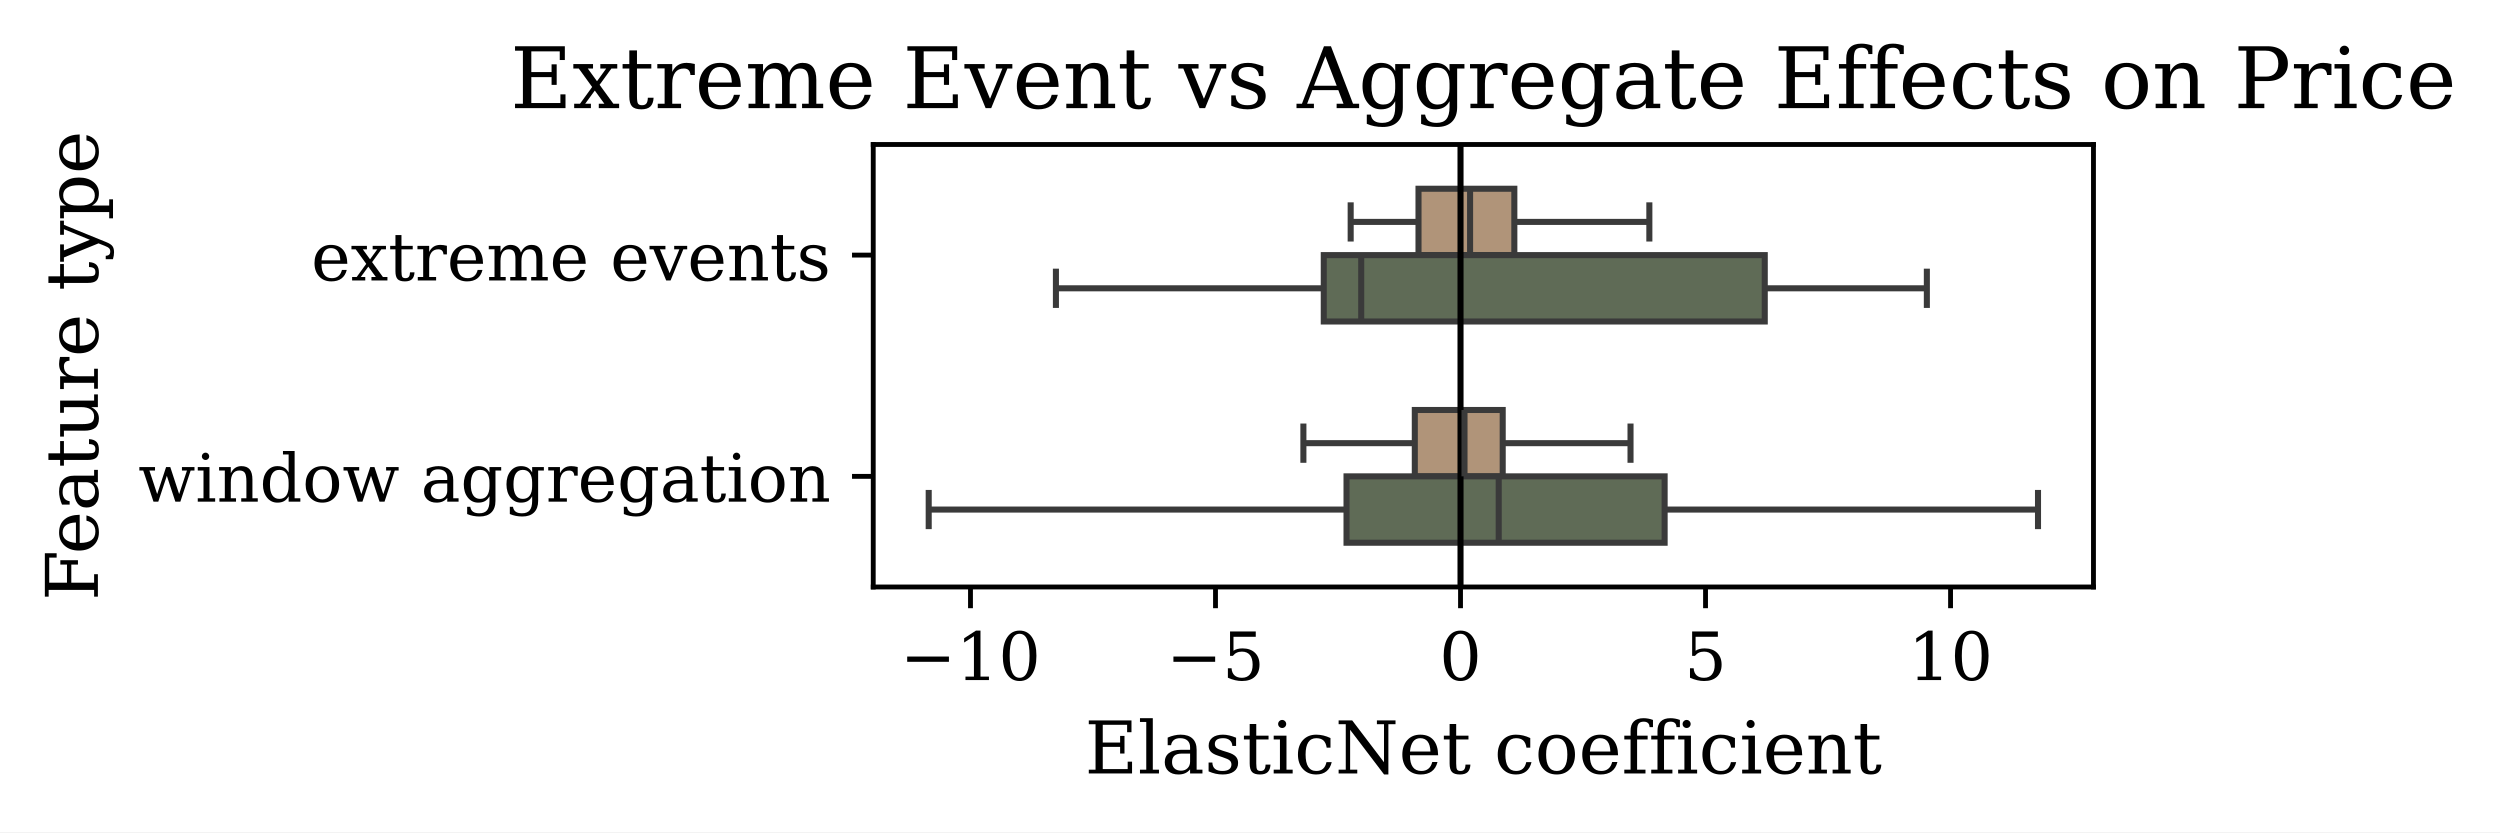
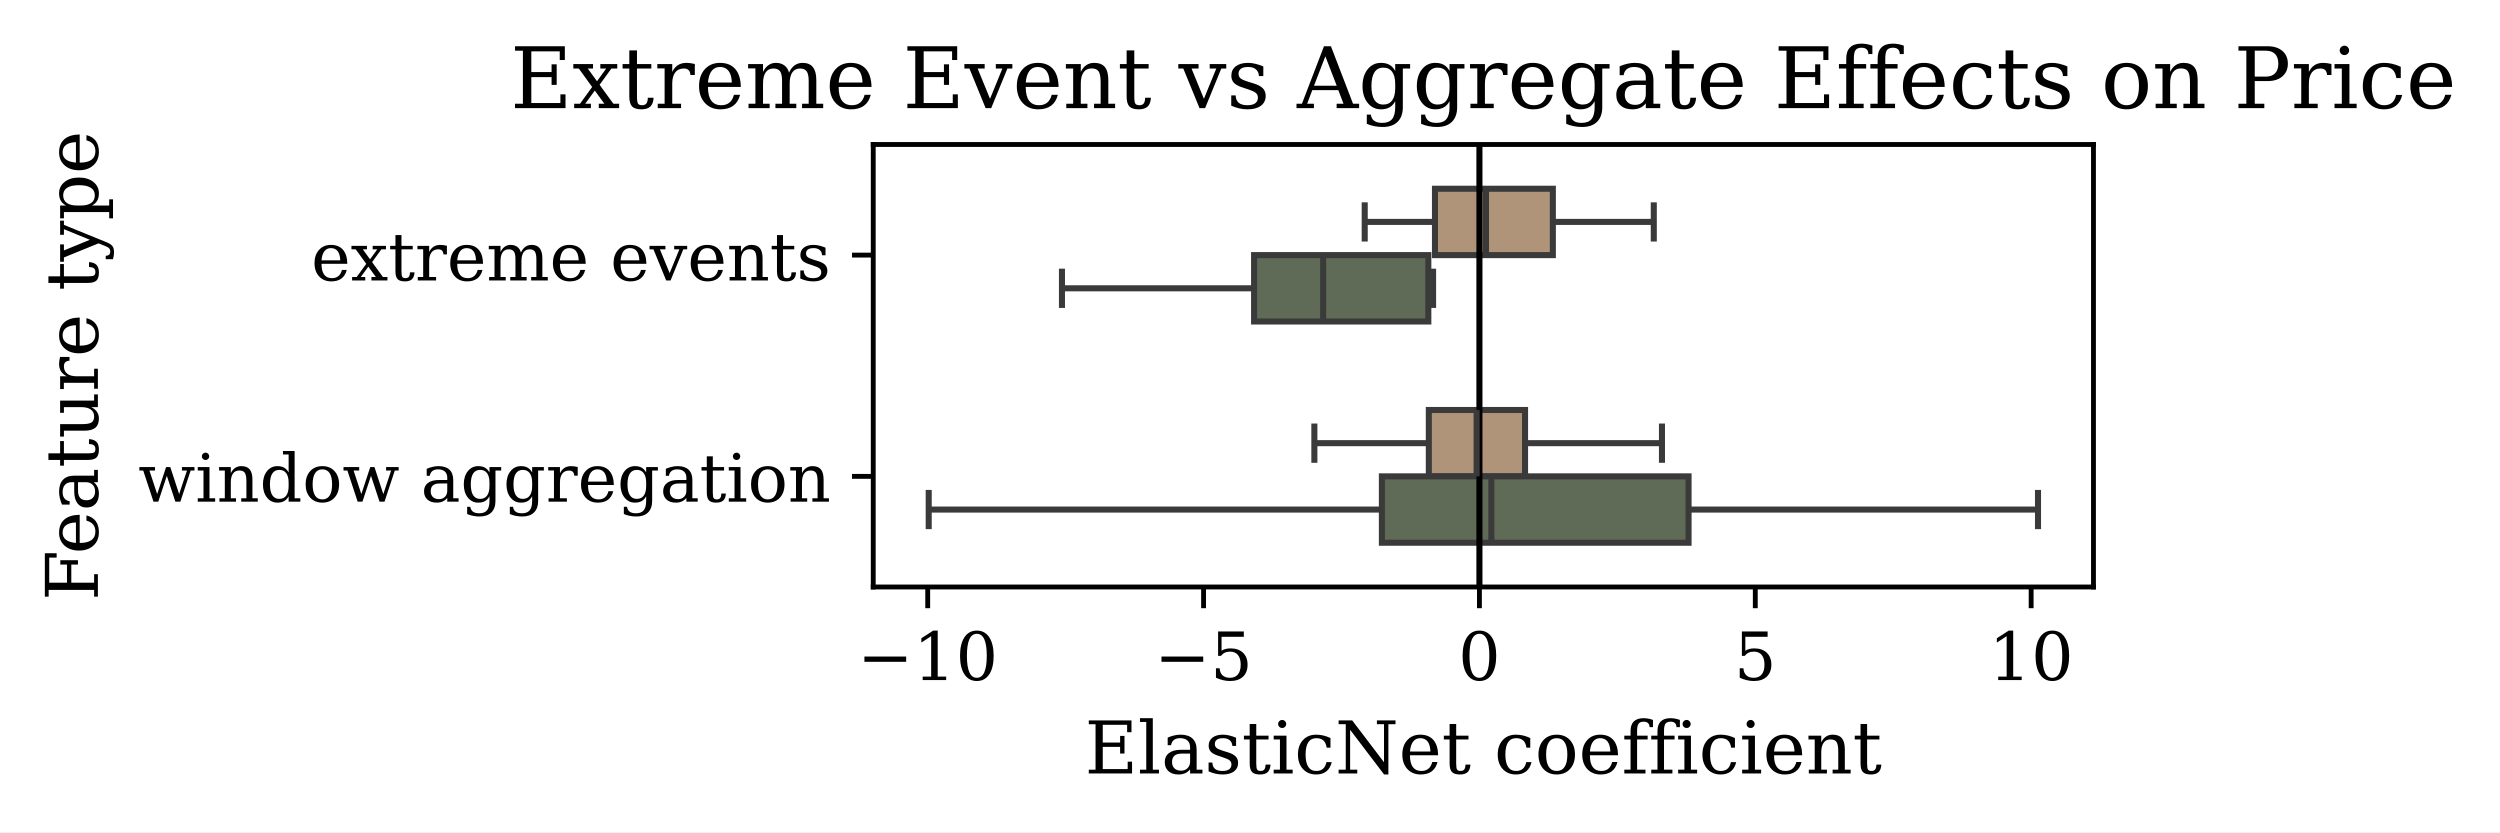
<svg xmlns="http://www.w3.org/2000/svg" xmlns:xlink="http://www.w3.org/1999/xlink" width="412.442pt" height="137.298pt" viewBox="0 0 412.442 137.298" version="1.1">
  <defs>
    <style type="text/css">*{stroke-linejoin: round; stroke-linecap: butt}</style>
  </defs>
  <g id="figure_1">
    <g id="patch_1">
      <path d="M 0 137.298  L 412.442 137.298  L 412.442 0  L 0 0  z " style="fill: #ffffff" />
    </g>
    <g id="axes_1">
      <g id="patch_2">
        <path d="M 144.064 96.838  L 345.374 96.838  L 345.374 23.838  L 144.064 23.838  z " style="fill: #ffffff" />
      </g>
      <g id="matplotlib.axis_1">
        <g id="xtick_1">
          <g id="line2d_1">
            <defs>
-               <path id="m8f3e5e4406" d="M 0 0  L 0 3.5  " style="stroke: #000000; stroke-width: 0.8" />
+               <path id="mfbf4799e62" d="M 0 0  L 0 3.5  " style="stroke: #000000; stroke-width: 0.8" />
            </defs>
            <g>
-               <use xlink:href="#m8f3e5e4406" x="160.108" y="96.838" style="stroke: #000000; stroke-width: 0.8" />
+               <use xlink:href="#mfbf4799e62" x="153.051" y="96.838" style="stroke: #000000; stroke-width: 0.8" />
            </g>
          </g>
          <g id="text_1">
-             <g transform="translate(148.5006 112.1961) scale(0.11 -0.11)">
+             <g transform="translate(141.4435 112.1961) scale(0.11 -0.11)">
              <defs>
                <path id="DejaVuSerif-2212" d="M 678 2259  L 4684 2259  L 4684 1753  L 678 1753  L 678 2259  z " transform="scale(0.015625)" />
                <path id="DejaVuSerif-31" d="M 909 0  L 909 331  L 1722 331  L 1722 4213  L 781 3603  L 781 4013  L 1919 4750  L 2350 4750  L 2350 331  L 3163 331  L 3163 0  L 909 0  z " transform="scale(0.015625)" />
                <path id="DejaVuSerif-30" d="M 2034 219  Q 2513 219 2750 744  Q 2988 1269 2988 2328  Q 2988 3391 2750 3916  Q 2513 4441 2034 4441  Q 1556 4441 1318 3916  Q 1081 3391 1081 2328  Q 1081 1269 1318 744  Q 1556 219 2034 219  z M 2034 -91  Q 1275 -91 848 546  Q 422 1184 422 2328  Q 422 3475 848 4112  Q 1275 4750 2034 4750  Q 2797 4750 3222 4112  Q 3647 3475 3647 2328  Q 3647 1184 3222 546  Q 2797 -91 2034 -91  z " transform="scale(0.015625)" />
              </defs>
              <use xlink:href="#DejaVuSerif-2212" />
              <use xlink:href="#DejaVuSerif-31" transform="translate(83.78906 0)" />
              <use xlink:href="#DejaVuSerif-30" transform="translate(147.4121 0)" />
            </g>
          </g>
        </g>
        <g id="xtick_2">
          <g id="line2d_2">
            <g>
-               <use xlink:href="#m8f3e5e4406" x="200.53" y="96.838" style="stroke: #000000; stroke-width: 0.8" />
+               <use xlink:href="#mfbf4799e62" x="198.561" y="96.838" style="stroke: #000000; stroke-width: 0.8" />
            </g>
          </g>
          <g id="text_2">
-             <g transform="translate(192.4218 112.1961) scale(0.11 -0.11)">
+             <g transform="translate(190.453 112.1961) scale(0.11 -0.11)">
              <defs>
                <path id="DejaVuSerif-35" d="M 3219 4666  L 3219 4153  L 1081 4153  L 1081 2816  Q 1244 2928 1461 2984  Q 1678 3041 1947 3041  Q 2703 3041 3140 2622  Q 3578 2203 3578 1478  Q 3578 738 3136 323  Q 2694 -91 1894 -91  Q 1572 -91 1234 -12  Q 897 66 544 225  L 544 1131  L 897 1131  Q 925 688 1179 453  Q 1434 219 1894 219  Q 2388 219 2653 544  Q 2919 869 2919 1478  Q 2919 2084 2655 2407  Q 2391 2731 1894 2731  Q 1613 2731 1398 2631  Q 1184 2531 1019 2322  L 750 2322  L 750 4666  L 3219 4666  z " transform="scale(0.015625)" />
              </defs>
              <use xlink:href="#DejaVuSerif-2212" />
              <use xlink:href="#DejaVuSerif-35" transform="translate(83.78906 0)" />
            </g>
          </g>
        </g>
        <g id="xtick_3">
          <g id="line2d_3">
            <g>
-               <use xlink:href="#m8f3e5e4406" x="240.952" y="96.838" style="stroke: #000000; stroke-width: 0.8" />
+               <use xlink:href="#mfbf4799e62" x="244.071" y="96.838" style="stroke: #000000; stroke-width: 0.8" />
            </g>
          </g>
          <g id="text_3">
-             <g transform="translate(237.4526 112.1961) scale(0.11 -0.11)">
+             <g transform="translate(240.572 112.1961) scale(0.11 -0.11)">
              <use xlink:href="#DejaVuSerif-30" />
            </g>
          </g>
        </g>
        <g id="xtick_4">
          <g id="line2d_4">
            <g>
-               <use xlink:href="#m8f3e5e4406" x="281.374" y="96.838" style="stroke: #000000; stroke-width: 0.8" />
+               <use xlink:href="#mfbf4799e62" x="289.582" y="96.838" style="stroke: #000000; stroke-width: 0.8" />
            </g>
          </g>
          <g id="text_4">
-             <g transform="translate(277.8745 112.1961) scale(0.11 -0.11)">
+             <g transform="translate(286.0822 112.1961) scale(0.11 -0.11)">
              <use xlink:href="#DejaVuSerif-35" />
            </g>
          </g>
        </g>
        <g id="xtick_5">
          <g id="line2d_5">
            <g>
-               <use xlink:href="#m8f3e5e4406" x="321.796" y="96.838" style="stroke: #000000; stroke-width: 0.8" />
+               <use xlink:href="#mfbf4799e62" x="335.092" y="96.838" style="stroke: #000000; stroke-width: 0.8" />
            </g>
          </g>
          <g id="text_5">
-             <g transform="translate(314.797 112.1961) scale(0.11 -0.11)">
+             <g transform="translate(328.093 112.1961) scale(0.11 -0.11)">
              <use xlink:href="#DejaVuSerif-31" />
              <use xlink:href="#DejaVuSerif-30" transform="translate(63.62305 0)" />
            </g>
          </g>
        </g>
        <g id="text_6">
          <g transform="translate(178.9639 127.6019) scale(0.12 -0.12)">
            <defs>
              <path id="DejaVuSerif-45" d="M 353 0  L 353 331  L 947 331  L 947 4331  L 353 4331  L 353 4666  L 4109 4666  L 4109 3628  L 3725 3628  L 3725 4281  L 1581 4281  L 1581 2719  L 3109 2719  L 3109 3303  L 3494 3303  L 3494 1753  L 3109 1753  L 3109 2338  L 1581 2338  L 1581 384  L 3775 384  L 3775 1038  L 4159 1038  L 4159 0  L 353 0  z " transform="scale(0.015625)" />
              <path id="DejaVuSerif-6c" d="M 1313 331  L 1856 331  L 1856 0  L 184 0  L 184 331  L 738 331  L 738 4531  L 184 4531  L 184 4863  L 1313 4863  L 1313 331  z " transform="scale(0.015625)" />
              <path id="DejaVuSerif-61" d="M 2547 1044  L 2547 1747  L 1806 1747  Q 1378 1747 1168 1562  Q 959 1378 959 997  Q 959 650 1171 447  Q 1384 244 1747 244  Q 2106 244 2326 466  Q 2547 688 2547 1044  z M 3122 2075  L 3122 331  L 3634 331  L 3634 0  L 2547 0  L 2547 359  Q 2356 128 2106 18  Q 1856 -91 1522 -91  Q 969 -91 644 203  Q 319 497 319 997  Q 319 1513 691 1797  Q 1063 2081 1741 2081  L 2547 2081  L 2547 2309  Q 2547 2688 2317 2895  Q 2088 3103 1672 3103  Q 1328 3103 1125 2947  Q 922 2791 872 2484  L 575 2484  L 575 3156  Q 875 3284 1158 3348  Q 1441 3413 1709 3413  Q 2400 3413 2761 3070  Q 3122 2728 3122 2075  z " transform="scale(0.015625)" />
              <path id="DejaVuSerif-73" d="M 359 184  L 359 959  L 691 959  Q 703 588 923 403  Q 1144 219 1575 219  Q 1963 219 2166 364  Q 2369 509 2369 788  Q 2369 1006 2220 1140  Q 2072 1275 1594 1428  L 1178 1569  Q 750 1706 558 1912  Q 366 2119 366 2438  Q 366 2894 700 3153  Q 1034 3413 1625 3413  Q 1888 3413 2178 3344  Q 2469 3275 2778 3144  L 2778 2419  L 2447 2419  Q 2434 2741 2221 2922  Q 2009 3103 1644 3103  Q 1281 3103 1095 2975  Q 909 2847 909 2591  Q 909 2381 1050 2254  Q 1191 2128 1613 1997  L 2069 1856  Q 2541 1709 2748 1489  Q 2956 1269 2956 922  Q 2956 450 2595 179  Q 2234 -91 1600 -91  Q 1278 -91 972 -22  Q 666 47 359 184  z " transform="scale(0.015625)" />
              <path id="DejaVuSerif-74" d="M 691 2988  L 184 2988  L 184 3322  L 691 3322  L 691 4353  L 1269 4353  L 1269 3322  L 2350 3322  L 2350 2988  L 1269 2988  L 1269 878  Q 1269 456 1350 337  Q 1431 219 1650 219  Q 1875 219 1978 351  Q 2081 484 2088 781  L 2522 781  Q 2497 328 2275 118  Q 2053 -91 1600 -91  Q 1103 -91 897 129  Q 691 350 691 878  L 691 2988  z " transform="scale(0.015625)" />
              <path id="DejaVuSerif-69" d="M 622 4353  Q 622 4497 726 4603  Q 831 4709 978 4709  Q 1122 4709 1226 4603  Q 1331 4497 1331 4353  Q 1331 4206 1228 4103  Q 1125 4000 978 4000  Q 831 4000 726 4103  Q 622 4206 622 4353  z M 1356 331  L 1900 331  L 1900 0  L 231 0  L 231 331  L 781 331  L 781 2988  L 231 2988  L 231 3322  L 1356 3322  L 1356 331  z " transform="scale(0.015625)" />
              <path id="DejaVuSerif-63" d="M 3291 997  Q 3169 466 2822 187  Q 2475 -91 1925 -91  Q 1200 -91 759 389  Q 319 869 319 1663  Q 319 2459 759 2936  Q 1200 3413 1925 3413  Q 2241 3413 2553 3339  Q 2866 3266 3181 3116  L 3181 2266  L 2847 2266  Q 2781 2703 2561 2903  Q 2341 3103 1931 3103  Q 1466 3103 1228 2742  Q 991 2381 991 1663  Q 991 944 1227 581  Q 1463 219 1931 219  Q 2303 219 2525 412  Q 2747 606 2828 997  L 3291 997  z " transform="scale(0.015625)" />
              <path id="DejaVuSerif-4e" d="M 313 0  L 313 331  L 941 331  L 941 4331  L 313 4331  L 313 4666  L 1509 4666  L 4306 984  L 4306 4331  L 3681 4331  L 3681 4666  L 5319 4666  L 5319 4331  L 4691 4331  L 4691 -91  L 4313 -91  L 1325 3841  L 1325 331  L 1953 331  L 1953 0  L 313 0  z " transform="scale(0.015625)" />
              <path id="DejaVuSerif-65" d="M 3469 1600  L 991 1600  L 991 1575  Q 991 903 1244 561  Q 1497 219 1991 219  Q 2369 219 2611 417  Q 2853 616 2950 1006  L 3413 1006  Q 3275 459 2904 184  Q 2534 -91 1931 -91  Q 1203 -91 761 389  Q 319 869 319 1663  Q 319 2450 753 2931  Q 1188 3413 1894 3413  Q 2647 3413 3050 2948  Q 3453 2484 3469 1600  z M 2791 1931  Q 2772 2513 2545 2808  Q 2319 3103 1894 3103  Q 1497 3103 1269 2806  Q 1041 2509 991 1931  L 2791 1931  z " transform="scale(0.015625)" />
              <path id="DejaVuSerif-20" transform="scale(0.015625)" />
              <path id="DejaVuSerif-6f" d="M 1925 219  Q 2388 219 2623 584  Q 2859 950 2859 1663  Q 2859 2375 2623 2739  Q 2388 3103 1925 3103  Q 1463 3103 1227 2739  Q 991 2375 991 1663  Q 991 950 1228 584  Q 1466 219 1925 219  z M 1925 -91  Q 1200 -91 759 389  Q 319 869 319 1663  Q 319 2456 758 2934  Q 1197 3413 1925 3413  Q 2653 3413 3092 2934  Q 3531 2456 3531 1663  Q 3531 869 3092 389  Q 2653 -91 1925 -91  z " transform="scale(0.015625)" />
              <path id="DejaVuSerif-66" d="M 2753 4078  L 2450 4078  Q 2447 4313 2317 4434  Q 2188 4556 1941 4556  Q 1619 4556 1487 4379  Q 1356 4203 1356 3750  L 1356 3322  L 2284 3322  L 2284 2988  L 1356 2988  L 1356 331  L 2094 331  L 2094 0  L 231 0  L 231 331  L 781 331  L 781 2988  L 231 2988  L 231 3322  L 781 3322  L 781 3738  Q 781 4294 1070 4578  Q 1359 4863 1919 4863  Q 2128 4863 2337 4825  Q 2547 4788 2753 4709  L 2753 4078  z " transform="scale(0.015625)" />
              <path id="DejaVuSerif-6e" d="M 263 0  L 263 331  L 781 331  L 781 2988  L 231 2988  L 231 3322  L 1356 3322  L 1356 2731  Q 1516 3069 1770 3241  Q 2025 3413 2363 3413  Q 2913 3413 3172 3097  Q 3431 2781 3431 2113  L 3431 331  L 3944 331  L 3944 0  L 2356 0  L 2356 331  L 2853 331  L 2853 1931  Q 2853 2541 2703 2767  Q 2553 2994 2175 2994  Q 1775 2994 1565 2701  Q 1356 2409 1356 1850  L 1356 331  L 1856 331  L 1856 0  L 263 0  z " transform="scale(0.015625)" />
            </defs>
            <use xlink:href="#DejaVuSerif-45" />
            <use xlink:href="#DejaVuSerif-6c" transform="translate(72.99805 0)" />
            <use xlink:href="#DejaVuSerif-61" transform="translate(104.9805 0)" />
            <use xlink:href="#DejaVuSerif-73" transform="translate(164.5996 0)" />
            <use xlink:href="#DejaVuSerif-74" transform="translate(215.918 0)" />
            <use xlink:href="#DejaVuSerif-69" transform="translate(256.1035 0)" />
            <use xlink:href="#DejaVuSerif-63" transform="translate(288.0859 0)" />
            <use xlink:href="#DejaVuSerif-4e" transform="translate(344.0918 0)" />
            <use xlink:href="#DejaVuSerif-65" transform="translate(431.5918 0)" />
            <use xlink:href="#DejaVuSerif-74" transform="translate(490.7715 0)" />
            <use xlink:href="#DejaVuSerif-20" transform="translate(530.957 0)" />
            <use xlink:href="#DejaVuSerif-63" transform="translate(562.7441 0)" />
            <use xlink:href="#DejaVuSerif-6f" transform="translate(618.75 0)" />
            <use xlink:href="#DejaVuSerif-65" transform="translate(678.9551 0)" />
            <use xlink:href="#DejaVuSerif-66" transform="translate(738.1348 0)" />
            <use xlink:href="#DejaVuSerif-66" transform="translate(775.1465 0)" />
            <use xlink:href="#DejaVuSerif-69" transform="translate(812.1582 0)" />
            <use xlink:href="#DejaVuSerif-63" transform="translate(844.1406 0)" />
            <use xlink:href="#DejaVuSerif-69" transform="translate(900.1465 0)" />
            <use xlink:href="#DejaVuSerif-65" transform="translate(932.1289 0)" />
            <use xlink:href="#DejaVuSerif-6e" transform="translate(991.3086 0)" />
            <use xlink:href="#DejaVuSerif-74" transform="translate(1055.713 0)" />
          </g>
        </g>
      </g>
      <g id="matplotlib.axis_2">
        <g id="ytick_1">
          <g id="line2d_6">
            <defs>
-               <path id="m3041c0064a" d="M 0 0  L -3.5 0  " style="stroke: #000000; stroke-width: 0.8" />
+               <path id="m08ea14498c" d="M 0 0  L -3.5 0  " style="stroke: #000000; stroke-width: 0.8" />
            </defs>
            <g>
-               <use xlink:href="#m3041c0064a" x="144.064" y="42.088" style="stroke: #000000; stroke-width: 0.8" />
+               <use xlink:href="#m08ea14498c" x="144.064" y="42.088" style="stroke: #000000; stroke-width: 0.8" />
            </g>
          </g>
          <g id="text_7">
            <g transform="translate(51.33812 46.26695) scale(0.11 -0.11)">
              <defs>
                <path id="DejaVuSerif-78" d="M 1863 2028  L 2559 2988  L 2113 2988  L 2113 3322  L 3391 3322  L 3391 2988  L 2950 2988  L 2059 1759  L 3097 331  L 3531 331  L 3531 0  L 1997 0  L 1997 331  L 2419 331  L 1697 1325  L 972 331  L 1403 331  L 1403 0  L 141 0  L 141 331  L 581 331  L 1497 1594  L 488 2988  L 78 2988  L 78 3322  L 1563 3322  L 1563 2988  L 1166 2988  L 1863 2028  z " transform="scale(0.015625)" />
                <path id="DejaVuSerif-72" d="M 3059 3328  L 3059 2497  L 2728 2497  Q 2713 2744 2591 2866  Q 2469 2988 2234 2988  Q 1809 2988 1582 2694  Q 1356 2400 1356 1850  L 1356 331  L 2022 331  L 2022 0  L 263 0  L 263 331  L 781 331  L 781 2994  L 231 2994  L 231 3322  L 1356 3322  L 1356 2731  Q 1525 3078 1790 3245  Q 2056 3413 2438 3413  Q 2578 3413 2733 3391  Q 2888 3369 3059 3328  z " transform="scale(0.015625)" />
                <path id="DejaVuSerif-6d" d="M 3316 2675  Q 3481 3041 3739 3227  Q 3997 3413 4341 3413  Q 4863 3413 5119 3089  Q 5375 2766 5375 2113  L 5375 331  L 5894 331  L 5894 0  L 4300 0  L 4300 331  L 4800 331  L 4800 2047  Q 4800 2556 4650 2772  Q 4500 2988 4153 2988  Q 3769 2988 3567 2697  Q 3366 2406 3366 1850  L 3366 331  L 3866 331  L 3866 0  L 2291 0  L 2291 331  L 2791 331  L 2791 2069  Q 2791 2566 2641 2777  Q 2491 2988 2144 2988  Q 1759 2988 1557 2697  Q 1356 2406 1356 1850  L 1356 331  L 1856 331  L 1856 0  L 263 0  L 263 331  L 781 331  L 781 2994  L 231 2994  L 231 3322  L 1356 3322  L 1356 2731  Q 1516 3063 1762 3238  Q 2009 3413 2322 3413  Q 2709 3413 2968 3220  Q 3228 3028 3316 2675  z " transform="scale(0.015625)" />
                <path id="DejaVuSerif-76" d="M 1581 0  L 359 2988  L -19 2988  L -19 3322  L 1509 3322  L 1509 2988  L 978 2988  L 1913 703  L 2847 2988  L 2350 2988  L 2350 3322  L 3597 3322  L 3597 2988  L 3225 2988  L 2003 0  L 1581 0  z " transform="scale(0.015625)" />
              </defs>
              <use xlink:href="#DejaVuSerif-65" />
              <use xlink:href="#DejaVuSerif-78" transform="translate(59.17969 0)" />
              <use xlink:href="#DejaVuSerif-74" transform="translate(115.5762 0)" />
              <use xlink:href="#DejaVuSerif-72" transform="translate(155.7617 0)" />
              <use xlink:href="#DejaVuSerif-65" transform="translate(203.5645 0)" />
              <use xlink:href="#DejaVuSerif-6d" transform="translate(262.7441 0)" />
              <use xlink:href="#DejaVuSerif-65" transform="translate(357.5684 0)" />
              <use xlink:href="#DejaVuSerif-20" transform="translate(416.748 0)" />
              <use xlink:href="#DejaVuSerif-65" transform="translate(448.5352 0)" />
              <use xlink:href="#DejaVuSerif-76" transform="translate(507.7148 0)" />
              <use xlink:href="#DejaVuSerif-65" transform="translate(564.209 0)" />
              <use xlink:href="#DejaVuSerif-6e" transform="translate(623.3887 0)" />
              <use xlink:href="#DejaVuSerif-74" transform="translate(687.793 0)" />
              <use xlink:href="#DejaVuSerif-73" transform="translate(727.9785 0)" />
            </g>
          </g>
        </g>
        <g id="ytick_2">
          <g id="line2d_7">
            <g>
-               <use xlink:href="#m3041c0064a" x="144.064" y="78.588" style="stroke: #000000; stroke-width: 0.8" />
+               <use xlink:href="#m08ea14498c" x="144.064" y="78.588" style="stroke: #000000; stroke-width: 0.8" />
            </g>
          </g>
          <g id="text_8">
            <g transform="translate(22.81375 82.76695) scale(0.11 -0.11)">
              <defs>
                <path id="DejaVuSerif-77" d="M 3072 3322  L 3922 728  L 4672 2988  L 4191 2988  L 4191 3322  L 5394 3322  L 5394 2988  L 5025 2988  L 4038 0  L 3559 0  L 2741 2484  L 1919 0  L 1459 0  L 475 2988  L 103 2988  L 103 3322  L 1606 3322  L 1606 2988  L 1069 2988  L 1813 728  L 2669 3322  L 3072 3322  z " transform="scale(0.015625)" />
                <path id="DejaVuSerif-64" d="M 3359 331  L 3909 331  L 3909 0  L 2784 0  L 2784 519  Q 2616 206 2355 57  Q 2094 -91 1709 -91  Q 1097 -91 708 395  Q 319 881 319 1663  Q 319 2444 706 2928  Q 1094 3413 1709 3413  Q 2094 3413 2355 3264  Q 2616 3116 2784 2803  L 2784 4531  L 2241 4531  L 2241 4863  L 3359 4863  L 3359 331  z M 2784 1497  L 2784 1825  Q 2784 2422 2554 2737  Q 2325 3053 1888 3053  Q 1444 3053 1217 2703  Q 991 2353 991 1663  Q 991 975 1217 622  Q 1444 269 1888 269  Q 2325 269 2554 583  Q 2784 897 2784 1497  z " transform="scale(0.015625)" />
                <path id="DejaVuSerif-67" d="M 3359 2988  L 3359 72  Q 3359 -644 2965 -1033  Q 2572 -1422 1844 -1422  Q 1516 -1422 1216 -1362  Q 916 -1303 641 -1184  L 641 -488  L 941 -488  Q 997 -813 1206 -963  Q 1416 -1113 1806 -1113  Q 2313 -1113 2548 -827  Q 2784 -541 2784 72  L 2784 519  Q 2616 206 2355 57  Q 2094 -91 1709 -91  Q 1097 -91 708 395  Q 319 881 319 1663  Q 319 2444 706 2928  Q 1094 3413 1709 3413  Q 2094 3413 2355 3264  Q 2616 3116 2784 2803  L 2784 3322  L 3909 3322  L 3909 2988  L 3359 2988  z M 2784 1825  Q 2784 2422 2554 2737  Q 2325 3053 1888 3053  Q 1444 3053 1217 2703  Q 991 2353 991 1663  Q 991 975 1217 622  Q 1444 269 1888 269  Q 2325 269 2554 583  Q 2784 897 2784 1497  L 2784 1825  z " transform="scale(0.015625)" />
              </defs>
              <use xlink:href="#DejaVuSerif-77" />
              <use xlink:href="#DejaVuSerif-69" transform="translate(85.5957 0)" />
              <use xlink:href="#DejaVuSerif-6e" transform="translate(117.5781 0)" />
              <use xlink:href="#DejaVuSerif-64" transform="translate(181.9824 0)" />
              <use xlink:href="#DejaVuSerif-6f" transform="translate(245.9961 0)" />
              <use xlink:href="#DejaVuSerif-77" transform="translate(306.2012 0)" />
              <use xlink:href="#DejaVuSerif-20" transform="translate(391.7969 0)" />
              <use xlink:href="#DejaVuSerif-61" transform="translate(423.584 0)" />
              <use xlink:href="#DejaVuSerif-67" transform="translate(483.2031 0)" />
              <use xlink:href="#DejaVuSerif-67" transform="translate(547.2168 0)" />
              <use xlink:href="#DejaVuSerif-72" transform="translate(611.2305 0)" />
              <use xlink:href="#DejaVuSerif-65" transform="translate(659.0332 0)" />
              <use xlink:href="#DejaVuSerif-67" transform="translate(718.2129 0)" />
              <use xlink:href="#DejaVuSerif-61" transform="translate(782.2266 0)" />
              <use xlink:href="#DejaVuSerif-74" transform="translate(841.8457 0)" />
              <use xlink:href="#DejaVuSerif-69" transform="translate(882.0312 0)" />
              <use xlink:href="#DejaVuSerif-6f" transform="translate(914.0137 0)" />
              <use xlink:href="#DejaVuSerif-6e" transform="translate(974.2188 0)" />
            </g>
          </g>
        </g>
        <g id="text_9">
          <g transform="translate(16.1475 99.095) rotate(-90) scale(0.12 -0.12)">
            <defs>
              <path id="DejaVuSerif-46" d="M 353 0  L 353 331  L 947 331  L 947 4331  L 353 4331  L 353 4666  L 4172 4666  L 4172 3628  L 3788 3628  L 3788 4281  L 1581 4281  L 1581 2719  L 3175 2719  L 3175 3303  L 3559 3303  L 3559 1753  L 3175 1753  L 3175 2338  L 1581 2338  L 1581 331  L 2328 331  L 2328 0  L 353 0  z " transform="scale(0.015625)" />
              <path id="DejaVuSerif-75" d="M 2266 3322  L 3341 3322  L 3341 331  L 3884 331  L 3884 0  L 2766 0  L 2766 588  Q 2606 256 2353 82  Q 2100 -91 1766 -91  Q 1213 -91 952 223  Q 691 538 691 1209  L 691 2988  L 172 2988  L 172 3322  L 1269 3322  L 1269 1388  Q 1269 781 1417 556  Q 1566 331 1947 331  Q 2347 331 2556 625  Q 2766 919 2766 1478  L 2766 2988  L 2266 2988  L 2266 3322  z " transform="scale(0.015625)" />
              <path id="DejaVuSerif-79" d="M 1381 -609  L 1600 -56  L 359 2988  L -19 2988  L -19 3322  L 1509 3322  L 1509 2988  L 978 2988  L 1913 703  L 2847 2988  L 2350 2988  L 2350 3322  L 3597 3322  L 3597 2988  L 3225 2988  L 1703 -750  Q 1547 -1138 1356 -1280  Q 1166 -1422 819 -1422  Q 672 -1422 517 -1397  Q 363 -1372 206 -1325  L 206 -691  L 500 -691  Q 519 -903 608 -995  Q 697 -1088 884 -1088  Q 1056 -1088 1161 -992  Q 1266 -897 1381 -609  z " transform="scale(0.015625)" />
              <path id="DejaVuSerif-70" d="M 1313 1825  L 1313 1497  Q 1313 897 1542 583  Q 1772 269 2209 269  Q 2650 269 2876 622  Q 3103 975 3103 1663  Q 3103 2353 2876 2703  Q 2650 3053 2209 3053  Q 1772 3053 1542 2737  Q 1313 2422 1313 1825  z M 738 2988  L 184 2988  L 184 3322  L 1313 3322  L 1313 2803  Q 1481 3116 1742 3264  Q 2003 3413 2388 3413  Q 3000 3413 3387 2928  Q 3775 2444 3775 1663  Q 3775 881 3387 395  Q 3000 -91 2388 -91  Q 2003 -91 1742 57  Q 1481 206 1313 519  L 1313 -997  L 1856 -997  L 1856 -1331  L 184 -1331  L 184 -997  L 738 -997  L 738 2988  z " transform="scale(0.015625)" />
            </defs>
            <use xlink:href="#DejaVuSerif-46" />
            <use xlink:href="#DejaVuSerif-65" transform="translate(63.88477 0)" />
            <use xlink:href="#DejaVuSerif-61" transform="translate(123.0645 0)" />
            <use xlink:href="#DejaVuSerif-74" transform="translate(182.6836 0)" />
            <use xlink:href="#DejaVuSerif-75" transform="translate(222.8691 0)" />
            <use xlink:href="#DejaVuSerif-72" transform="translate(287.2734 0)" />
            <use xlink:href="#DejaVuSerif-65" transform="translate(335.0762 0)" />
            <use xlink:href="#DejaVuSerif-20" transform="translate(394.2559 0)" />
            <use xlink:href="#DejaVuSerif-74" transform="translate(426.043 0)" />
            <use xlink:href="#DejaVuSerif-79" transform="translate(466.2285 0)" />
            <use xlink:href="#DejaVuSerif-70" transform="translate(522.7227 0)" />
            <use xlink:href="#DejaVuSerif-65" transform="translate(586.7363 0)" />
          </g>
        </g>
      </g>
      <g id="patch_3">
-         <path d="M 234.021 31.138  L 234.021 42.088  L 249.83 42.088  L 249.83 31.138  L 234.021 31.138  z " clip-path="url(#p7d7452c4a7)" style="fill: #b09479; stroke: #3a3a3a; stroke-linejoin: miter" />
+         <path d="M 236.737 31.138  L 236.737 42.088  L 256.184 42.088  L 256.184 31.138  L 236.737 31.138  z " clip-path="url(#p7c59b2927e)" style="fill: #b09479; stroke: #3a3a3a; stroke-linejoin: miter" />
      </g>
      <g id="line2d_8">
-         <path d="M 234.021 36.613  L 222.83 36.613  " clip-path="url(#p7d7452c4a7)" style="fill: none; stroke: #3a3a3a" />
+         <path d="M 236.737 36.613  L 225.146 36.613  " clip-path="url(#p7c59b2927e)" style="fill: none; stroke: #3a3a3a" />
      </g>
      <g id="line2d_9">
-         <path d="M 249.83 36.613  L 272.105 36.613  " clip-path="url(#p7d7452c4a7)" style="fill: none; stroke: #3a3a3a" />
+         <path d="M 256.184 36.613  L 272.836 36.613  " clip-path="url(#p7c59b2927e)" style="fill: none; stroke: #3a3a3a" />
      </g>
      <g id="line2d_10">
-         <path d="M 222.83 33.875  L 222.83 39.35  " clip-path="url(#p7d7452c4a7)" style="fill: none; stroke: #3a3a3a; stroke-linecap: square" />
+         <path d="M 225.146 33.875  L 225.146 39.35  " clip-path="url(#p7c59b2927e)" style="fill: none; stroke: #3a3a3a; stroke-linecap: square" />
      </g>
      <g id="line2d_11">
-         <path d="M 272.105 33.875  L 272.105 39.35  " clip-path="url(#p7d7452c4a7)" style="fill: none; stroke: #3a3a3a; stroke-linecap: square" />
+         <path d="M 272.836 33.875  L 272.836 39.35  " clip-path="url(#p7c59b2927e)" style="fill: none; stroke: #3a3a3a; stroke-linecap: square" />
      </g>
      <g id="patch_4">
-         <path d="M 233.41 67.638  L 233.41 78.588  L 247.912 78.588  L 247.912 67.638  L 233.41 67.638  z " clip-path="url(#p7d7452c4a7)" style="fill: #b09479; stroke: #3a3a3a; stroke-linejoin: miter" />
+         <path d="M 235.721 67.638  L 235.721 78.588  L 251.598 78.588  L 251.598 67.638  L 235.721 67.638  z " clip-path="url(#p7c59b2927e)" style="fill: #b09479; stroke: #3a3a3a; stroke-linejoin: miter" />
      </g>
      <g id="line2d_12">
-         <path d="M 233.41 73.113  L 215.029 73.113  " clip-path="url(#p7d7452c4a7)" style="fill: none; stroke: #3a3a3a" />
+         <path d="M 235.721 73.113  L 216.84 73.113  " clip-path="url(#p7c59b2927e)" style="fill: none; stroke: #3a3a3a" />
      </g>
      <g id="line2d_13">
-         <path d="M 247.912 73.113  L 268.998 73.113  " clip-path="url(#p7d7452c4a7)" style="fill: none; stroke: #3a3a3a" />
+         <path d="M 251.598 73.113  L 274.186 73.113  " clip-path="url(#p7c59b2927e)" style="fill: none; stroke: #3a3a3a" />
      </g>
      <g id="line2d_14">
-         <path d="M 215.029 70.375  L 215.029 75.85  " clip-path="url(#p7d7452c4a7)" style="fill: none; stroke: #3a3a3a; stroke-linecap: square" />
+         <path d="M 216.84 70.375  L 216.84 75.85  " clip-path="url(#p7c59b2927e)" style="fill: none; stroke: #3a3a3a; stroke-linecap: square" />
      </g>
      <g id="line2d_15">
-         <path d="M 268.998 70.375  L 268.998 75.85  " clip-path="url(#p7d7452c4a7)" style="fill: none; stroke: #3a3a3a; stroke-linecap: square" />
+         <path d="M 274.186 70.375  L 274.186 75.85  " clip-path="url(#p7c59b2927e)" style="fill: none; stroke: #3a3a3a; stroke-linecap: square" />
      </g>
      <g id="patch_5">
-         <path d="M 218.391 42.088  L 218.391 53.038  L 291.143 53.038  L 291.143 42.088  L 218.391 42.088  z " clip-path="url(#p7d7452c4a7)" style="fill: #5f6b56; stroke: #3a3a3a; stroke-linejoin: miter" />
+         <path d="M 206.895 42.088  L 206.895 53.038  L 235.641 53.038  L 235.641 42.088  L 206.895 42.088  z " clip-path="url(#p7c59b2927e)" style="fill: #5f6b56; stroke: #3a3a3a; stroke-linejoin: miter" />
      </g>
      <g id="line2d_16">
-         <path d="M 218.391 47.563  L 174.202 47.563  " clip-path="url(#p7d7452c4a7)" style="fill: none; stroke: #3a3a3a" />
+         <path d="M 206.895 47.563  L 175.199 47.563  " clip-path="url(#p7c59b2927e)" style="fill: none; stroke: #3a3a3a" />
      </g>
      <g id="line2d_17">
-         <path d="M 291.143 47.563  L 317.886 47.563  " clip-path="url(#p7d7452c4a7)" style="fill: none; stroke: #3a3a3a" />
+         <path d="M 235.641 47.563  L 236.425 47.563  " clip-path="url(#p7c59b2927e)" style="fill: none; stroke: #3a3a3a" />
      </g>
      <g id="line2d_18">
-         <path d="M 174.202 44.825  L 174.202 50.3  " clip-path="url(#p7d7452c4a7)" style="fill: none; stroke: #3a3a3a; stroke-linecap: square" />
+         <path d="M 175.199 44.825  L 175.199 50.3  " clip-path="url(#p7c59b2927e)" style="fill: none; stroke: #3a3a3a; stroke-linecap: square" />
      </g>
      <g id="line2d_19">
-         <path d="M 317.886 44.825  L 317.886 50.3  " clip-path="url(#p7d7452c4a7)" style="fill: none; stroke: #3a3a3a; stroke-linecap: square" />
+         <path d="M 236.425 44.825  L 236.425 50.3  " clip-path="url(#p7c59b2927e)" style="fill: none; stroke: #3a3a3a; stroke-linecap: square" />
      </g>
      <g id="patch_6">
-         <path d="M 222.146 78.588  L 222.146 89.538  L 274.624 89.538  L 274.624 78.588  L 222.146 78.588  z " clip-path="url(#p7d7452c4a7)" style="fill: #5f6b56; stroke: #3a3a3a; stroke-linejoin: miter" />
+         <path d="M 227.978 78.588  L 227.978 89.538  L 278.574 89.538  L 278.574 78.588  L 227.978 78.588  z " clip-path="url(#p7c59b2927e)" style="fill: #5f6b56; stroke: #3a3a3a; stroke-linejoin: miter" />
      </g>
      <g id="line2d_20">
-         <path d="M 222.146 84.063  L 153.215 84.063  " clip-path="url(#p7d7452c4a7)" style="fill: none; stroke: #3a3a3a" />
+         <path d="M 227.978 84.063  L 153.215 84.063  " clip-path="url(#p7c59b2927e)" style="fill: none; stroke: #3a3a3a" />
      </g>
      <g id="line2d_21">
-         <path d="M 274.624 84.063  L 336.224 84.063  " clip-path="url(#p7d7452c4a7)" style="fill: none; stroke: #3a3a3a" />
+         <path d="M 278.574 84.063  L 336.224 84.063  " clip-path="url(#p7c59b2927e)" style="fill: none; stroke: #3a3a3a" />
      </g>
      <g id="line2d_22">
-         <path d="M 153.215 81.325  L 153.215 86.8  " clip-path="url(#p7d7452c4a7)" style="fill: none; stroke: #3a3a3a; stroke-linecap: square" />
+         <path d="M 153.215 81.325  L 153.215 86.8  " clip-path="url(#p7c59b2927e)" style="fill: none; stroke: #3a3a3a; stroke-linecap: square" />
      </g>
      <g id="line2d_23">
-         <path d="M 336.224 81.325  L 336.224 86.8  " clip-path="url(#p7d7452c4a7)" style="fill: none; stroke: #3a3a3a; stroke-linecap: square" />
+         <path d="M 336.224 81.325  L 336.224 86.8  " clip-path="url(#p7c59b2927e)" style="fill: none; stroke: #3a3a3a; stroke-linecap: square" />
      </g>
      <g id="line2d_24">
-         <path d="M 240.952 96.838  L 240.952 23.838  " clip-path="url(#p7d7452c4a7)" style="fill: none; stroke: #000000; stroke-linecap: square" />
+         <path d="M 244.071 96.838  L 244.071 23.838  " clip-path="url(#p7c59b2927e)" style="fill: none; stroke: #000000; stroke-linecap: square" />
      </g>
      <g id="line2d_25">
-         <path d="M 242.53 31.138  L 242.53 42.088  " clip-path="url(#p7d7452c4a7)" style="fill: none; stroke: #3a3a3a" />
+         <path d="M 245.154 31.138  L 245.154 42.088  " clip-path="url(#p7c59b2927e)" style="fill: none; stroke: #3a3a3a" />
      </g>
      <g id="line2d_26">
-         <path d="M 241.609 67.638  L 241.609 78.588  " clip-path="url(#p7d7452c4a7)" style="fill: none; stroke: #3a3a3a" />
+         <path d="M 243.605 67.638  L 243.605 78.588  " clip-path="url(#p7c59b2927e)" style="fill: none; stroke: #3a3a3a" />
      </g>
      <g id="line2d_27">
-         <path d="M 224.569 42.088  L 224.569 53.038  " clip-path="url(#p7d7452c4a7)" style="fill: none; stroke: #3a3a3a" />
+         <path d="M 218.292 42.088  L 218.292 53.038  " clip-path="url(#p7c59b2927e)" style="fill: none; stroke: #3a3a3a" />
      </g>
      <g id="line2d_28">
-         <path d="M 247.253 78.588  L 247.253 89.538  " clip-path="url(#p7d7452c4a7)" style="fill: none; stroke: #3a3a3a" />
+         <path d="M 246.037 78.588  L 246.037 89.538  " clip-path="url(#p7c59b2927e)" style="fill: none; stroke: #3a3a3a" />
      </g>
      <g id="patch_7">
        <path d="M 144.064 96.838  L 144.064 23.838  " style="fill: none; stroke: #000000; stroke-width: 0.8; stroke-linejoin: miter; stroke-linecap: square" />
      </g>
      <g id="patch_8">
        <path d="M 345.374 96.838  L 345.374 23.838  " style="fill: none; stroke: #000000; stroke-width: 0.8; stroke-linejoin: miter; stroke-linecap: square" />
      </g>
      <g id="patch_9">
        <path d="M 144.064 96.838  L 345.374 96.838  " style="fill: none; stroke: #000000; stroke-width: 0.8; stroke-linejoin: miter; stroke-linecap: square" />
      </g>
      <g id="patch_10">
        <path d="M 144.064 23.838  L 345.374 23.838  " style="fill: none; stroke: #000000; stroke-width: 0.8; stroke-linejoin: miter; stroke-linecap: square" />
      </g>
      <g id="text_10">
        <g transform="translate(84.19609 17.83781) scale(0.14 -0.14)">
          <defs>
            <path id="DejaVuSerif-41" d="M 1281 1691  L 2994 1691  L 2138 3909  L 1281 1691  z M -38 0  L -38 331  L 372 331  L 2034 4666  L 2559 4666  L 4225 331  L 4684 331  L 4684 0  L 2988 0  L 2988 331  L 3506 331  L 3116 1356  L 1153 1356  L 763 331  L 1275 331  L 1275 0  L -38 0  z " transform="scale(0.015625)" />
            <path id="DejaVuSerif-50" d="M 1581 2375  L 2406 2375  Q 2872 2375 3115 2626  Q 3359 2878 3359 3353  Q 3359 3831 3115 4081  Q 2872 4331 2406 4331  L 1581 4331  L 1581 2375  z M 353 0  L 353 331  L 947 331  L 947 4331  L 353 4331  L 353 4666  L 2559 4666  Q 3259 4666 3668 4311  Q 4078 3956 4078 3353  Q 4078 2753 3668 2397  Q 3259 2041 2559 2041  L 1581 2041  L 1581 331  L 2303 331  L 2303 0  L 353 0  z " transform="scale(0.015625)" />
          </defs>
          <use xlink:href="#DejaVuSerif-45" />
          <use xlink:href="#DejaVuSerif-78" transform="translate(72.99805 0)" />
          <use xlink:href="#DejaVuSerif-74" transform="translate(129.3945 0)" />
          <use xlink:href="#DejaVuSerif-72" transform="translate(169.5801 0)" />
          <use xlink:href="#DejaVuSerif-65" transform="translate(217.3828 0)" />
          <use xlink:href="#DejaVuSerif-6d" transform="translate(276.5625 0)" />
          <use xlink:href="#DejaVuSerif-65" transform="translate(371.3867 0)" />
          <use xlink:href="#DejaVuSerif-20" transform="translate(430.5664 0)" />
          <use xlink:href="#DejaVuSerif-45" transform="translate(462.3535 0)" />
          <use xlink:href="#DejaVuSerif-76" transform="translate(535.3516 0)" />
          <use xlink:href="#DejaVuSerif-65" transform="translate(591.8457 0)" />
          <use xlink:href="#DejaVuSerif-6e" transform="translate(651.0254 0)" />
          <use xlink:href="#DejaVuSerif-74" transform="translate(715.4297 0)" />
          <use xlink:href="#DejaVuSerif-20" transform="translate(755.6152 0)" />
          <use xlink:href="#DejaVuSerif-76" transform="translate(787.4023 0)" />
          <use xlink:href="#DejaVuSerif-73" transform="translate(843.8965 0)" />
          <use xlink:href="#DejaVuSerif-20" transform="translate(895.2148 0)" />
          <use xlink:href="#DejaVuSerif-41" transform="translate(927.002 0)" />
          <use xlink:href="#DejaVuSerif-67" transform="translate(999.2188 0)" />
          <use xlink:href="#DejaVuSerif-67" transform="translate(1063.232 0)" />
          <use xlink:href="#DejaVuSerif-72" transform="translate(1127.246 0)" />
          <use xlink:href="#DejaVuSerif-65" transform="translate(1175.049 0)" />
          <use xlink:href="#DejaVuSerif-67" transform="translate(1234.229 0)" />
          <use xlink:href="#DejaVuSerif-61" transform="translate(1298.242 0)" />
          <use xlink:href="#DejaVuSerif-74" transform="translate(1357.861 0)" />
          <use xlink:href="#DejaVuSerif-65" transform="translate(1398.047 0)" />
          <use xlink:href="#DejaVuSerif-20" transform="translate(1457.227 0)" />
          <use xlink:href="#DejaVuSerif-45" transform="translate(1489.014 0)" />
          <use xlink:href="#DejaVuSerif-66" transform="translate(1562.012 0)" />
          <use xlink:href="#DejaVuSerif-66" transform="translate(1599.023 0)" />
          <use xlink:href="#DejaVuSerif-65" transform="translate(1636.035 0)" />
          <use xlink:href="#DejaVuSerif-63" transform="translate(1695.215 0)" />
          <use xlink:href="#DejaVuSerif-74" transform="translate(1751.221 0)" />
          <use xlink:href="#DejaVuSerif-73" transform="translate(1791.406 0)" />
          <use xlink:href="#DejaVuSerif-20" transform="translate(1842.725 0)" />
          <use xlink:href="#DejaVuSerif-6f" transform="translate(1874.512 0)" />
          <use xlink:href="#DejaVuSerif-6e" transform="translate(1934.717 0)" />
          <use xlink:href="#DejaVuSerif-20" transform="translate(1999.121 0)" />
          <use xlink:href="#DejaVuSerif-50" transform="translate(2030.908 0)" />
          <use xlink:href="#DejaVuSerif-72" transform="translate(2098.193 0)" />
          <use xlink:href="#DejaVuSerif-69" transform="translate(2145.996 0)" />
          <use xlink:href="#DejaVuSerif-63" transform="translate(2177.979 0)" />
          <use xlink:href="#DejaVuSerif-65" transform="translate(2233.984 0)" />
        </g>
      </g>
    </g>
  </g>
  <defs>
-     <clipPath id="p7d7452c4a7">
+     <clipPath id="p7c59b2927e">
      <rect x="144.064" y="23.838" width="201.31" height="73" />
    </clipPath>
  </defs>
</svg>
